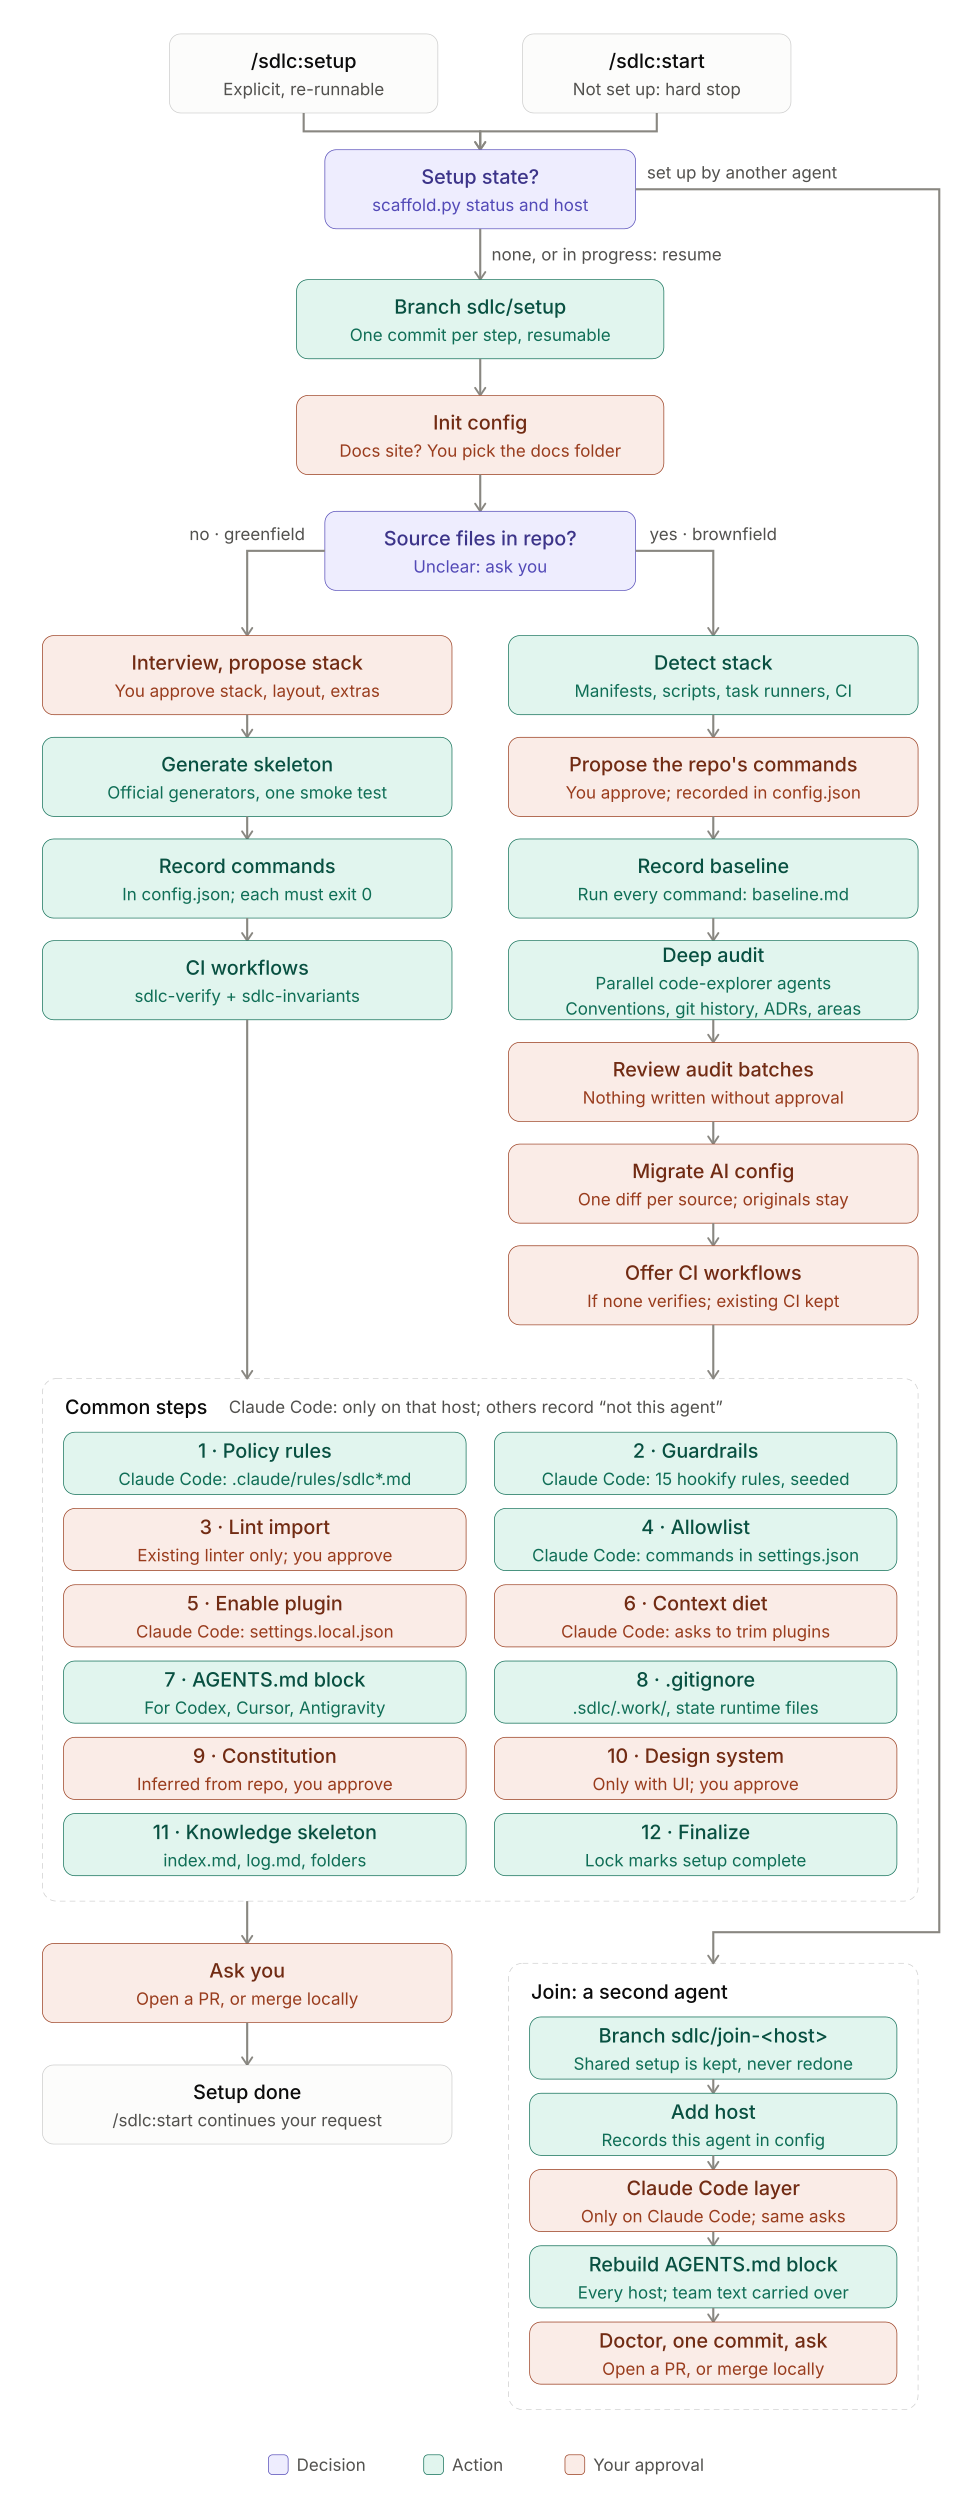
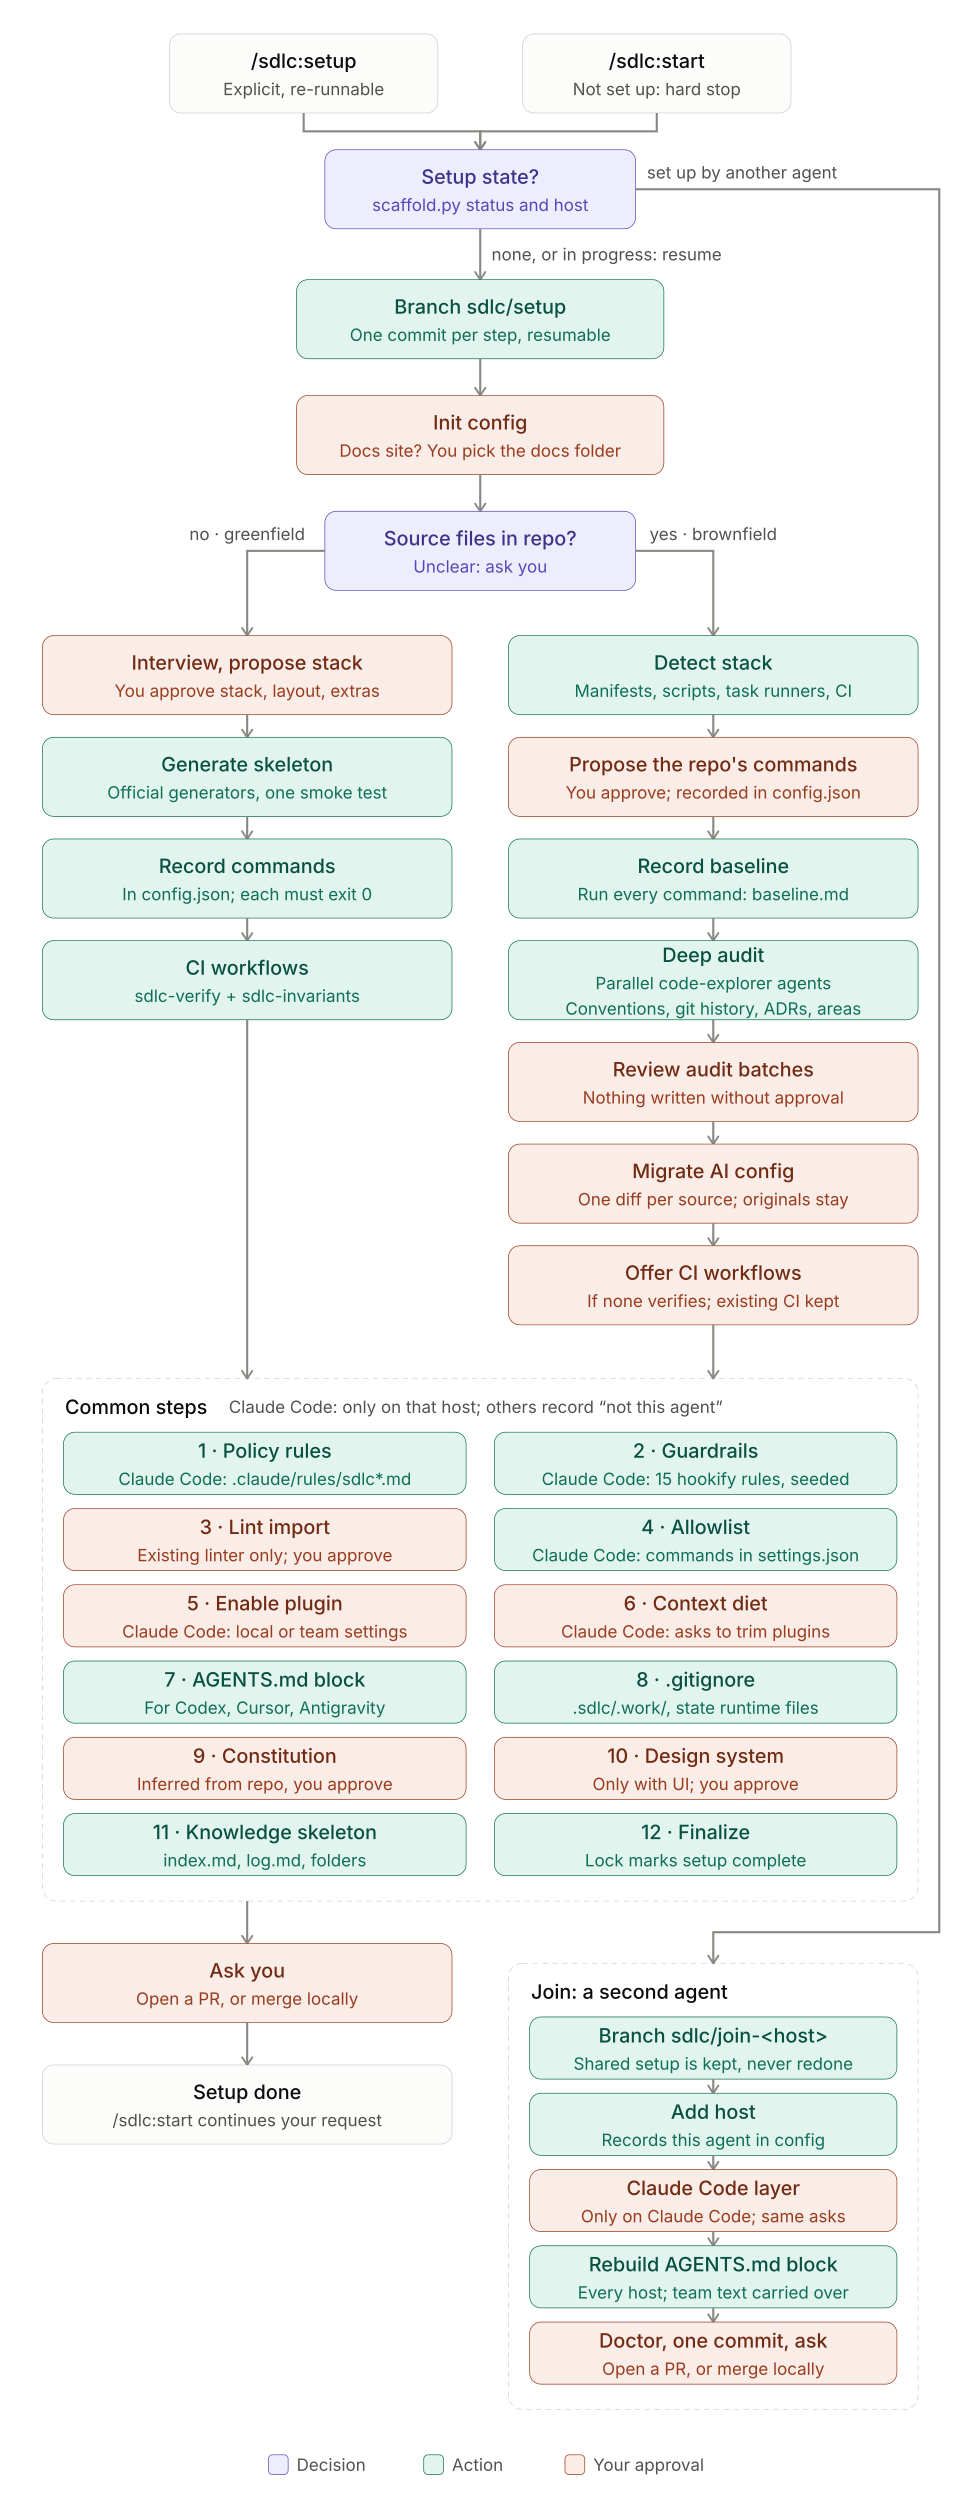
<svg xmlns="http://www.w3.org/2000/svg" width="100%" viewBox="0 0 680 1770" role="img">
  <style>
text{font-family:anthropic-sans,-apple-system,"system-ui","Segoe UI",sans-serif;text-anchor:middle;dominant-baseline:central}
.a{fill:none;stroke:#898781;stroke-width:1.5}
.t{font-size:14px;font-weight:500}
.s{font-size:12px}
.l{font-size:12px;fill:#52514e}
.l[text-anchor=start]{text-anchor:start}
.neutral rect{fill:#fcfcfb;stroke:rgba(11,11,11,.2);stroke-width:.5}
.neutral .t{fill:#0b0b0b}.neutral .s{fill:#52514e}
.decision rect{fill:#eeedfe;stroke:#534ab7;stroke-width:.5}
.decision .t{fill:#3c3489}.decision .s{fill:#534ab7}
.action rect{fill:#e1f5ee;stroke:#0f6e56;stroke-width:.5}
.action .t{fill:#085041}.action .s{fill:#0f6e56}
.approval rect{fill:#faece7;stroke:#993c1d;stroke-width:.5}
.approval .t{fill:#712b13}.approval .s{fill:#993c1d}
@media (prefers-color-scheme:dark){
.a{stroke:#a09e96}.l{fill:#aaa8a2}
.neutral rect{fill:#262624;stroke:rgba(255,255,255,.2)}.neutral .t{fill:#f0efea}.neutral .s{fill:#aaa8a2}
.decision rect{fill:#26244a;stroke:#a098f0}.decision .t{fill:#cecbfa}.decision .s{fill:#a098f0}
.action rect{fill:#0c3228;stroke:#5ac8a5}.action .t{fill:#aae6d4}.action .s{fill:#5ac8a5}
.approval rect{fill:#401e14;stroke:#e68c6e}.approval .t{fill:#f5c8b9}.approval .s{fill:#e68c6e}
}
.t[text-anchor=start]{text-anchor:start}
.panel{fill:none;stroke:rgba(11,11,11,.2);stroke-width:.5;stroke-dasharray:4 3}
.panel+text{fill:#0b0b0b}
@media (prefers-color-scheme:dark){.panel{stroke:rgba(255,255,255,.25)}.panel+text{fill:#f0efea}}</style>
  <defs>
    <marker id="arrow" viewBox="0 0 10 10" refX="8" refY="5" markerWidth="6" markerHeight="6" orient="auto-start-reverse">
      <path d="M2 1L8 5L2 9" fill="none" stroke="context-stroke" stroke-width="1.5" stroke-linecap="round" stroke-linejoin="round" />
    </marker>
  </defs>
  <g class="neutral">
    <rect x="120" y="24" width="190" height="56" rx="8" />
    <text class="t" x="215" y="43">/sdlc:setup</text>
    <text class="s" x="215" y="63">Explicit, re-runnable</text>
  </g>
  <g class="neutral">
    <rect x="370" y="24" width="190" height="56" rx="8" />
    <text class="t" x="465" y="43">/sdlc:start</text>
    <text class="s" x="465" y="63">Not set up: hard stop</text>
  </g>
  <path class="a" marker-end="url(#arrow)" d="M215 80 L215 93 L340 93 L340 106" />
  <path class="a" marker-end="url(#arrow)" d="M465 80 L465 93 L340 93 L340 106" />
  <g class="decision">
    <rect x="230" y="106" width="220" height="56" rx="8" />
    <text class="t" x="340" y="125">Setup state?</text>
    <text class="s" x="340" y="145">scaffold.py status and host</text>
  </g>
  <line class="a" marker-end="url(#arrow)" x1="340" y1="162" x2="340" y2="198" />
  <text class="l" text-anchor="start" x="348" y="180">none, or in progress: resume</text>
  <text class="l" text-anchor="start" x="458" y="122">set up by another agent</text>
  <g class="action">
    <rect x="210" y="198" width="260" height="56" rx="8" />
    <text class="t" x="340" y="217">Branch sdlc/setup</text>
    <text class="s" x="340" y="237">One commit per step, resumable</text>
  </g>
  <line class="a" marker-end="url(#arrow)" x1="340" y1="254" x2="340" y2="280" />
  <g class="approval">
    <rect x="210" y="280" width="260" height="56" rx="8" />
    <text class="t" x="340" y="299">Init config</text>
    <text class="s" x="340" y="319">Docs site? You pick the docs folder</text>
  </g>
  <line class="a" marker-end="url(#arrow)" x1="340" y1="336" x2="340" y2="362" />
  <g class="decision">
    <rect x="230" y="362" width="220" height="56" rx="8" />
    <text class="t" x="340" y="381">Source files in repo?</text>
    <text class="s" x="340" y="401">Unclear: ask you</text>
  </g>
  <path class="a" marker-end="url(#arrow)" d="M230 390 L175 390 L175 450" />
  <text class="l" x="175" y="378">no · greenfield</text>
  <path class="a" marker-end="url(#arrow)" d="M450 390 L505 390 L505 450" />
  <text class="l" x="505" y="378">yes · brownfield</text>
  <g class="approval">
    <rect x="30" y="450" width="290" height="56" rx="8" />
    <text class="t" x="175" y="469">Interview, propose stack</text>
    <text class="s" x="175" y="489">You approve stack, layout, extras</text>
  </g>
  <line class="a" marker-end="url(#arrow)" x1="175" y1="506" x2="175" y2="522" />
  <g class="action">
    <rect x="30" y="522" width="290" height="56" rx="8" />
    <text class="t" x="175" y="541">Generate skeleton</text>
    <text class="s" x="175" y="561">Official generators, one smoke test</text>
  </g>
  <line class="a" marker-end="url(#arrow)" x1="175" y1="578" x2="175" y2="594" />
  <g class="action">
    <rect x="30" y="594" width="290" height="56" rx="8" />
    <text class="t" x="175" y="613">Record commands</text>
    <text class="s" x="175" y="633">In config.json; each must exit 0</text>
  </g>
  <line class="a" marker-end="url(#arrow)" x1="175" y1="650" x2="175" y2="666" />
  <g class="action">
    <rect x="30" y="666" width="290" height="56" rx="8" />
    <text class="t" x="175" y="685">CI workflows</text>
    <text class="s" x="175" y="705">sdlc-verify + sdlc-invariants</text>
  </g>
  <g class="action">
    <rect x="360" y="450" width="290" height="56" rx="8" />
    <text class="t" x="505" y="469">Detect stack</text>
    <text class="s" x="505" y="489">Manifests, scripts, task runners, CI</text>
  </g>
  <line class="a" marker-end="url(#arrow)" x1="505" y1="506" x2="505" y2="522" />
  <g class="approval">
    <rect x="360" y="522" width="290" height="56" rx="8" />
    <text class="t" x="505" y="541">Propose the repo's commands</text>
    <text class="s" x="505" y="561">You approve; recorded in config.json</text>
  </g>
  <line class="a" marker-end="url(#arrow)" x1="505" y1="578" x2="505" y2="594" />
  <g class="action">
    <rect x="360" y="594" width="290" height="56" rx="8" />
    <text class="t" x="505" y="613">Record baseline</text>
    <text class="s" x="505" y="633">Run every command: baseline.md</text>
  </g>
  <line class="a" marker-end="url(#arrow)" x1="505" y1="650" x2="505" y2="666" />
  <g class="action">
    <rect x="360" y="666" width="290" height="56" rx="8" />
    <text class="t" x="505" y="676">Deep audit</text>
    <text class="s" x="505" y="696">Parallel code-explorer agents</text>
    <text class="s" x="505" y="714">Conventions, git history, ADRs, areas</text>
  </g>
  <line class="a" marker-end="url(#arrow)" x1="505" y1="722" x2="505" y2="738" />
  <g class="approval">
    <rect x="360" y="738" width="290" height="56" rx="8" />
    <text class="t" x="505" y="757">Review audit batches</text>
    <text class="s" x="505" y="777">Nothing written without approval</text>
  </g>
  <line class="a" marker-end="url(#arrow)" x1="505" y1="794" x2="505" y2="810" />
  <g class="approval">
    <rect x="360" y="810" width="290" height="56" rx="8" />
    <text class="t" x="505" y="829">Migrate AI config</text>
    <text class="s" x="505" y="849">One diff per source; originals stay</text>
  </g>
  <line class="a" marker-end="url(#arrow)" x1="505" y1="866" x2="505" y2="882" />
  <g class="approval">
    <rect x="360" y="882" width="290" height="56" rx="8" />
    <text class="t" x="505" y="901">Offer CI workflows</text>
    <text class="s" x="505" y="921">If none verifies; existing CI kept</text>
  </g>
  <rect class="panel" x="30" y="976" width="620" height="370" rx="10" />
  <text class="t" text-anchor="start" x="46" y="996">Common steps</text>
  <text class="l" text-anchor="start" x="162" y="996">Claude Code: only on that host; others record “not this agent”</text>
  <line class="a" marker-end="url(#arrow)" x1="175" y1="722" x2="175" y2="976" />
  <line class="a" marker-end="url(#arrow)" x1="505" y1="938" x2="505" y2="976" />
  <g class="action">
    <rect x="45" y="1014" width="285" height="44" rx="8" />
    <text class="t" x="187.5" y="1027">1 · Policy rules</text>
    <text class="s" x="187.5" y="1047">Claude Code: .claude/rules/sdlc*.md</text>
  </g>
  <g class="action">
    <rect x="350" y="1014" width="285" height="44" rx="8" />
    <text class="t" x="492.5" y="1027">2 · Guardrails</text>
    <text class="s" x="492.5" y="1047">Claude Code: 15 hookify rules, seeded</text>
  </g>
  <g class="approval">
    <rect x="45" y="1068" width="285" height="44" rx="8" />
    <text class="t" x="187.5" y="1081">3 · Lint import</text>
    <text class="s" x="187.5" y="1101">Existing linter only; you approve</text>
  </g>
  <g class="action">
    <rect x="350" y="1068" width="285" height="44" rx="8" />
    <text class="t" x="492.5" y="1081">4 · Allowlist</text>
    <text class="s" x="492.5" y="1101">Claude Code: commands in settings.json</text>
  </g>
  <g class="approval">
    <rect x="45" y="1122" width="285" height="44" rx="8" />
    <text class="t" x="187.5" y="1135">5 · Enable plugin</text>
-     <text class="s" x="187.5" y="1155">Claude Code: settings.local.json</text>
+     <text class="s" x="187.5" y="1155">Claude Code: local or team settings</text>
  </g>
  <g class="approval">
    <rect x="350" y="1122" width="285" height="44" rx="8" />
    <text class="t" x="492.5" y="1135">6 · Context diet</text>
    <text class="s" x="492.5" y="1155">Claude Code: asks to trim plugins</text>
  </g>
  <g class="action">
    <rect x="45" y="1176" width="285" height="44" rx="8" />
    <text class="t" x="187.5" y="1189">7 · AGENTS.md block</text>
    <text class="s" x="187.5" y="1209">For Codex, Cursor, Antigravity</text>
  </g>
  <g class="action">
    <rect x="350" y="1176" width="285" height="44" rx="8" />
    <text class="t" x="492.5" y="1189">8 · .gitignore</text>
    <text class="s" x="492.5" y="1209">.sdlc/.work/, state runtime files</text>
  </g>
  <g class="approval">
    <rect x="45" y="1230" width="285" height="44" rx="8" />
    <text class="t" x="187.5" y="1243">9 · Constitution</text>
    <text class="s" x="187.5" y="1263">Inferred from repo, you approve</text>
  </g>
  <g class="approval">
    <rect x="350" y="1230" width="285" height="44" rx="8" />
    <text class="t" x="492.5" y="1243">10 · Design system</text>
    <text class="s" x="492.5" y="1263">Only with UI; you approve</text>
  </g>
  <g class="action">
    <rect x="45" y="1284" width="285" height="44" rx="8" />
    <text class="t" x="187.5" y="1297">11 · Knowledge skeleton</text>
    <text class="s" x="187.5" y="1317">index.md, log.md, folders</text>
  </g>
  <g class="action">
    <rect x="350" y="1284" width="285" height="44" rx="8" />
    <text class="t" x="492.5" y="1297">12 · Finalize</text>
    <text class="s" x="492.5" y="1317">Lock marks setup complete</text>
  </g>
  <line class="a" marker-end="url(#arrow)" x1="175" y1="1346" x2="175" y2="1376" />
  <g class="approval">
    <rect x="30" y="1376" width="290" height="56" rx="8" />
    <text class="t" x="175" y="1395">Ask you</text>
    <text class="s" x="175" y="1415">Open a PR, or merge locally</text>
  </g>
  <line class="a" marker-end="url(#arrow)" x1="175" y1="1432" x2="175" y2="1462" />
  <g class="neutral">
    <rect x="30" y="1462" width="290" height="56" rx="8" />
    <text class="t" x="175" y="1481">Setup done</text>
    <text class="s" x="175" y="1501">/sdlc:start continues your request</text>
  </g>
  <rect class="panel" x="360" y="1390" width="290" height="316" rx="10" />
  <text class="t" text-anchor="start" x="376" y="1410">Join: a second agent</text>
  <g class="action">
    <rect x="375" y="1428" width="260" height="44" rx="8" />
    <text class="t" x="505" y="1441">Branch sdlc/join-&lt;host&gt;</text>
    <text class="s" x="505" y="1461">Shared setup is kept, never redone</text>
  </g>
  <line class="a" marker-end="url(#arrow)" x1="505" y1="1472" x2="505" y2="1482" />
  <g class="action">
    <rect x="375" y="1482" width="260" height="44" rx="8" />
    <text class="t" x="505" y="1495">Add host</text>
    <text class="s" x="505" y="1515">Records this agent in config</text>
  </g>
  <line class="a" marker-end="url(#arrow)" x1="505" y1="1526" x2="505" y2="1536" />
  <g class="approval">
    <rect x="375" y="1536" width="260" height="44" rx="8" />
    <text class="t" x="505" y="1549">Claude Code layer</text>
    <text class="s" x="505" y="1569">Only on Claude Code; same asks</text>
  </g>
  <line class="a" marker-end="url(#arrow)" x1="505" y1="1580" x2="505" y2="1590" />
  <g class="action">
    <rect x="375" y="1590" width="260" height="44" rx="8" />
    <text class="t" x="505" y="1603">Rebuild AGENTS.md block</text>
    <text class="s" x="505" y="1623">Every host; team text carried over</text>
  </g>
  <line class="a" marker-end="url(#arrow)" x1="505" y1="1634" x2="505" y2="1644" />
  <g class="approval">
    <rect x="375" y="1644" width="260" height="44" rx="8" />
    <text class="t" x="505" y="1657">Doctor, one commit, ask</text>
    <text class="s" x="505" y="1677">Open a PR, or merge locally</text>
  </g>
  <path class="a" marker-end="url(#arrow)" d="M450 134 L665 134 L665 1368 L505 1368 L505 1390" />
  <g class="decision">
    <rect x="190" y="1738" width="14" height="14" rx="3" />
  </g>
  <text class="l" text-anchor="start" x="210" y="1745">Decision</text>
  <g class="action">
    <rect x="300" y="1738" width="14" height="14" rx="3" />
  </g>
  <text class="l" text-anchor="start" x="320" y="1745">Action</text>
  <g class="approval">
    <rect x="400" y="1738" width="14" height="14" rx="3" />
  </g>
  <text class="l" text-anchor="start" x="420" y="1745">Your approval</text>
</svg>
